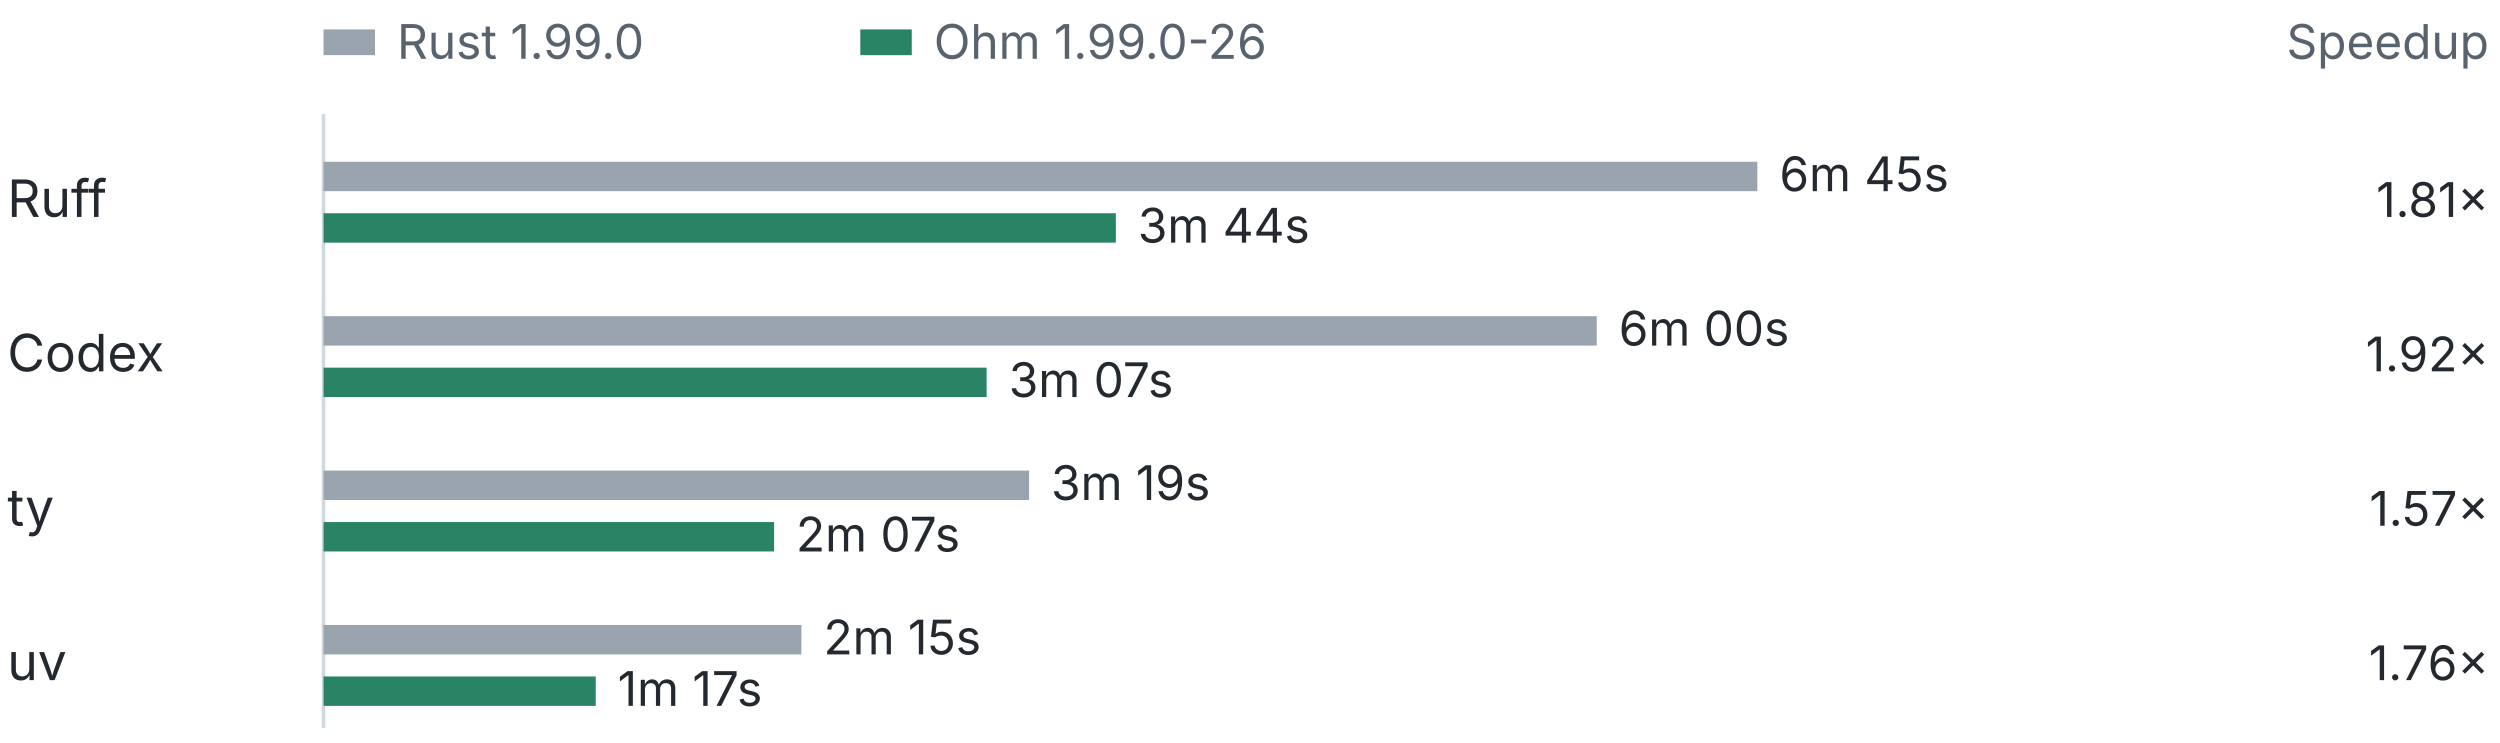
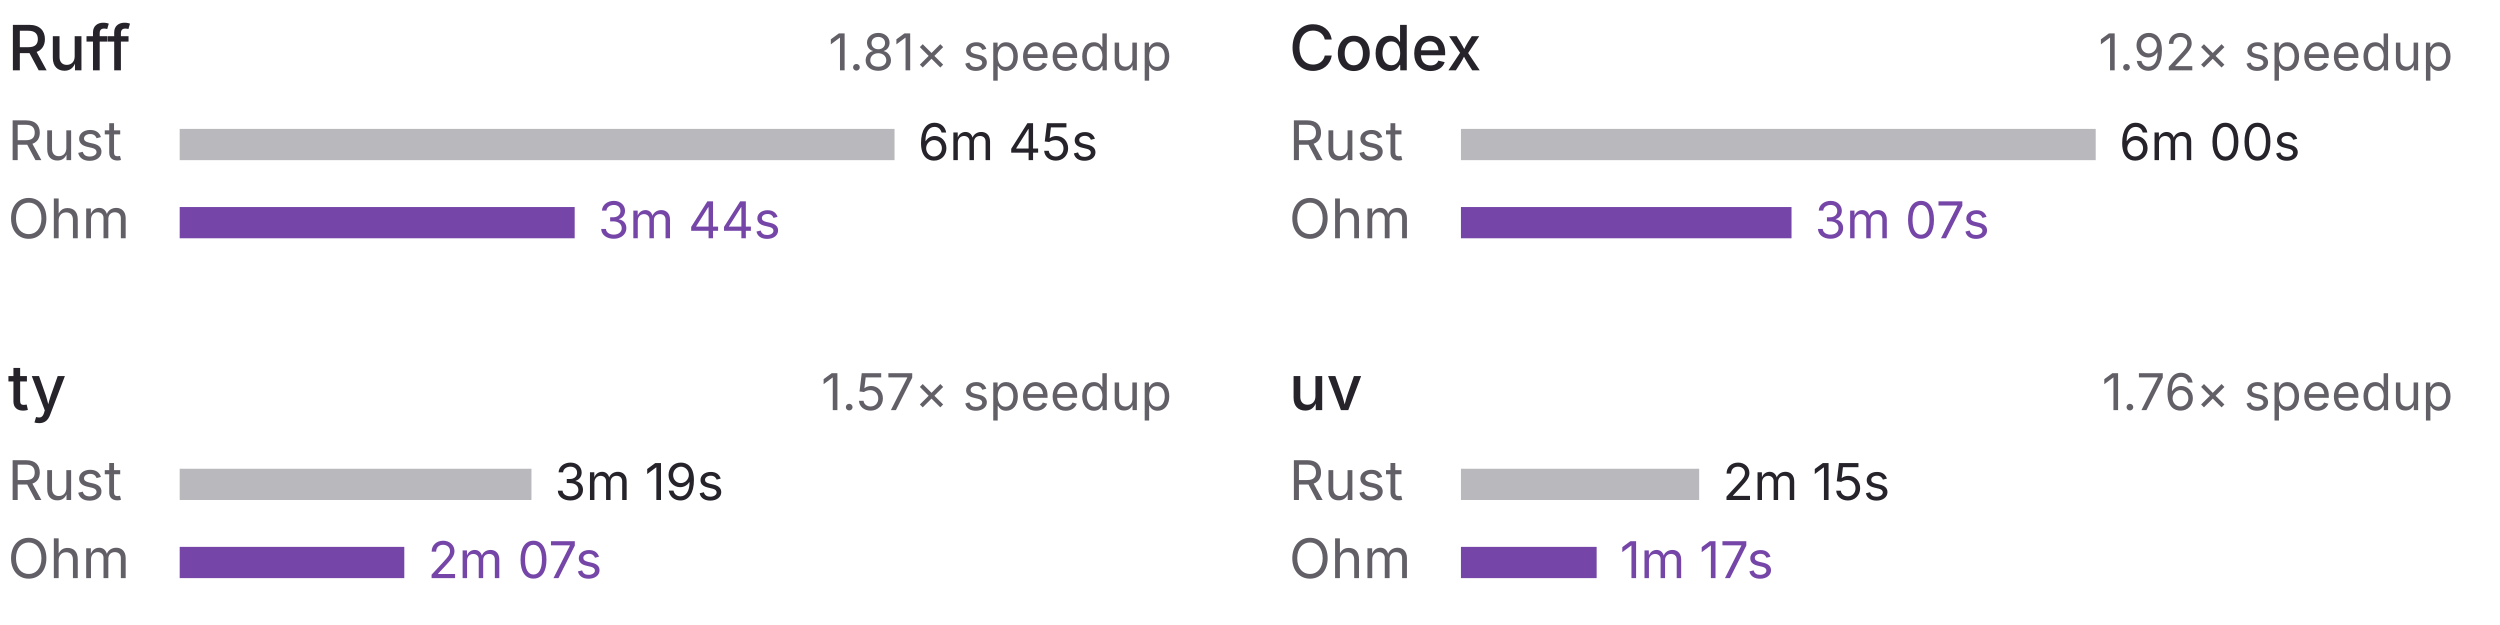
- <svg xmlns="http://www.w3.org/2000/svg" width="680" height="202" viewBox="0 0 680 202" role="img" aria-labelledby="title">
+ <svg xmlns="http://www.w3.org/2000/svg" width="640" height="160" viewBox="0 0 640 160" role="img" aria-labelledby="title desc">
  <style>
- text { font: 14px -apple-system, BlinkMacSystemFont, "Segoe UI", sans-serif; fill: #24292f }
- .number, .key { font-size: 13px; font-variant-numeric: tabular-nums }
- .key { fill: #59636e }
- .stock { fill: #9aa4af }
- .ohm { fill: #298365 }
- .axis { stroke: #d1d9e0 }
+ text { font: 14px -apple-system, BlinkMacSystemFont, "Segoe UI", sans-serif; fill: #26232b }
+ .heading { font-size: 16px; font-weight: 550 }
+ .label { fill: #625f67 }
+ .value, .change { font-size: 13px; font-variant-numeric: tabular-nums }
+ .change { fill: #625f67 }
+ .rust { fill: #b8b8bd }
+ .ohm { fill: #7546a8 }
@media (prefers-color-scheme: dark) {
-   text { fill: #e6edf3 }
-   .key { fill: #a4adb7 }
-   .stock { fill: #788390 }
-   .ohm { fill: #6dc2a1 }
-   .axis { stroke: #3d444d }
+   text { fill: #ece9ef }
+   .label, .change { fill: #c2bec6 }
+   .rust { fill: #88888e }
+   .ohm { fill: #c49aeb }
}
</style>
-   <rect x="88.00" y="8.0" width="14.00" height="7" class="stock" />
-   <text x="108.0" y="16.0" class="key" text-anchor="start">Rust 1.99.0</text>
-   <rect x="234.00" y="8.0" width="14.00" height="7" class="ohm" />
-   <text x="254.0" y="16.0" class="key" text-anchor="start">Ohm 1.99.0-26</text>
-   <text x="677.0" y="16.0" class="key" text-anchor="end">Speedup</text>
-   <path d="M88.00 31V198" class="axis" />
-   <text x="2.0" y="59.0" class="" text-anchor="start">Ruff</text>
-   <rect x="88.00" y="44.0" width="390.00" height="8" class="stock" />
-   <text x="484.0" y="52.0" class="number" text-anchor="start">6m 45s</text>
-   <rect x="88.00" y="58.0" width="215.51" height="8" class="ohm" />
-   <text x="309.5" y="66.0" class="number" text-anchor="start">3m 44s</text>
-   <text x="677.0" y="59.0" class="number" text-anchor="end">1.81×</text>
-   <text x="2.0" y="101.0" class="" text-anchor="start">Codex</text>
-   <rect x="88.00" y="86.0" width="346.32" height="8" class="stock" />
-   <text x="440.3" y="94.0" class="number" text-anchor="start">6m 00s</text>
-   <rect x="88.00" y="100.0" width="180.36" height="8" class="ohm" />
-   <text x="274.4" y="108.0" class="number" text-anchor="start">3m 07s</text>
-   <text x="677.0" y="101.0" class="number" text-anchor="end">1.92×</text>
-   <text x="2.0" y="143.0" class="" text-anchor="start">ty</text>
-   <rect x="88.00" y="128.0" width="191.91" height="8" class="stock" />
-   <text x="285.9" y="136.0" class="number" text-anchor="start">3m 19s</text>
-   <rect x="88.00" y="142.0" width="122.55" height="8" class="ohm" />
-   <text x="216.5" y="150.0" class="number" text-anchor="start">2m 07s</text>
-   <text x="677.0" y="143.0" class="number" text-anchor="end">1.57×</text>
-   <text x="2.0" y="185.0" class="" text-anchor="start">uv</text>
-   <rect x="88.00" y="170.0" width="129.98" height="8" class="stock" />
-   <text x="224.0" y="178.0" class="number" text-anchor="start">2m 15s</text>
-   <rect x="88.00" y="184.0" width="74.04" height="8" class="ohm" />
-   <text x="168.0" y="192.0" class="number" text-anchor="start">1m 17s</text>
-   <text x="677.0" y="185.0" class="number" text-anchor="end">1.76×</text>
+   <text x="2.0" y="18" class="heading" text-anchor="start">Ruff</text>
+   <text x="300.0" y="18" class="change" text-anchor="end">1.81× speedup</text>
+   <text x="2.0" y="41" class="label" text-anchor="start">Rust</text>
+   <rect x="46" y="33" width="183.00" height="8" class="rust" />
+   <text x="235.0" y="41" class="value" text-anchor="start">6m 45s</text>
+   <text x="2.0" y="61" class="label" text-anchor="start">Ohm</text>
+   <rect x="46" y="53" width="101.12" height="8" class="ohm" />
+   <text x="153.1" y="61" class="value ohm" text-anchor="start">3m 44s</text>
+   <text x="330.0" y="18" class="heading" text-anchor="start">Codex</text>
+   <text x="628.0" y="18" class="change" text-anchor="end">1.92× speedup</text>
+   <text x="330.0" y="41" class="label" text-anchor="start">Rust</text>
+   <rect x="374" y="33" width="162.50" height="8" class="rust" />
+   <text x="542.5" y="41" class="value" text-anchor="start">6m 00s</text>
+   <text x="330.0" y="61" class="label" text-anchor="start">Ohm</text>
+   <rect x="374" y="53" width="84.63" height="8" class="ohm" />
+   <text x="464.6" y="61" class="value ohm" text-anchor="start">3m 07s</text>
+   <text x="2.0" y="105" class="heading" text-anchor="start">ty</text>
+   <text x="300.0" y="105" class="change" text-anchor="end">1.57× speedup</text>
+   <text x="2.0" y="128" class="label" text-anchor="start">Rust</text>
+   <rect x="46" y="120" width="90.05" height="8" class="rust" />
+   <text x="142.0" y="128" class="value" text-anchor="start">3m 19s</text>
+   <text x="2.0" y="148" class="label" text-anchor="start">Ohm</text>
+   <rect x="46" y="140" width="57.50" height="8" class="ohm" />
+   <text x="109.5" y="148" class="value ohm" text-anchor="start">2m 07s</text>
+   <text x="330.0" y="105" class="heading" text-anchor="start">uv</text>
+   <text x="628.0" y="105" class="change" text-anchor="end">1.76× speedup</text>
+   <text x="330.0" y="128" class="label" text-anchor="start">Rust</text>
+   <rect x="374" y="120" width="60.99" height="8" class="rust" />
+   <text x="441.0" y="128" class="value" text-anchor="start">2m 15s</text>
+   <text x="330.0" y="148" class="label" text-anchor="start">Ohm</text>
+   <rect x="374" y="140" width="34.74" height="8" class="ohm" />
+   <text x="414.7" y="148" class="value ohm" text-anchor="start">1m 17s</text>
</svg>
